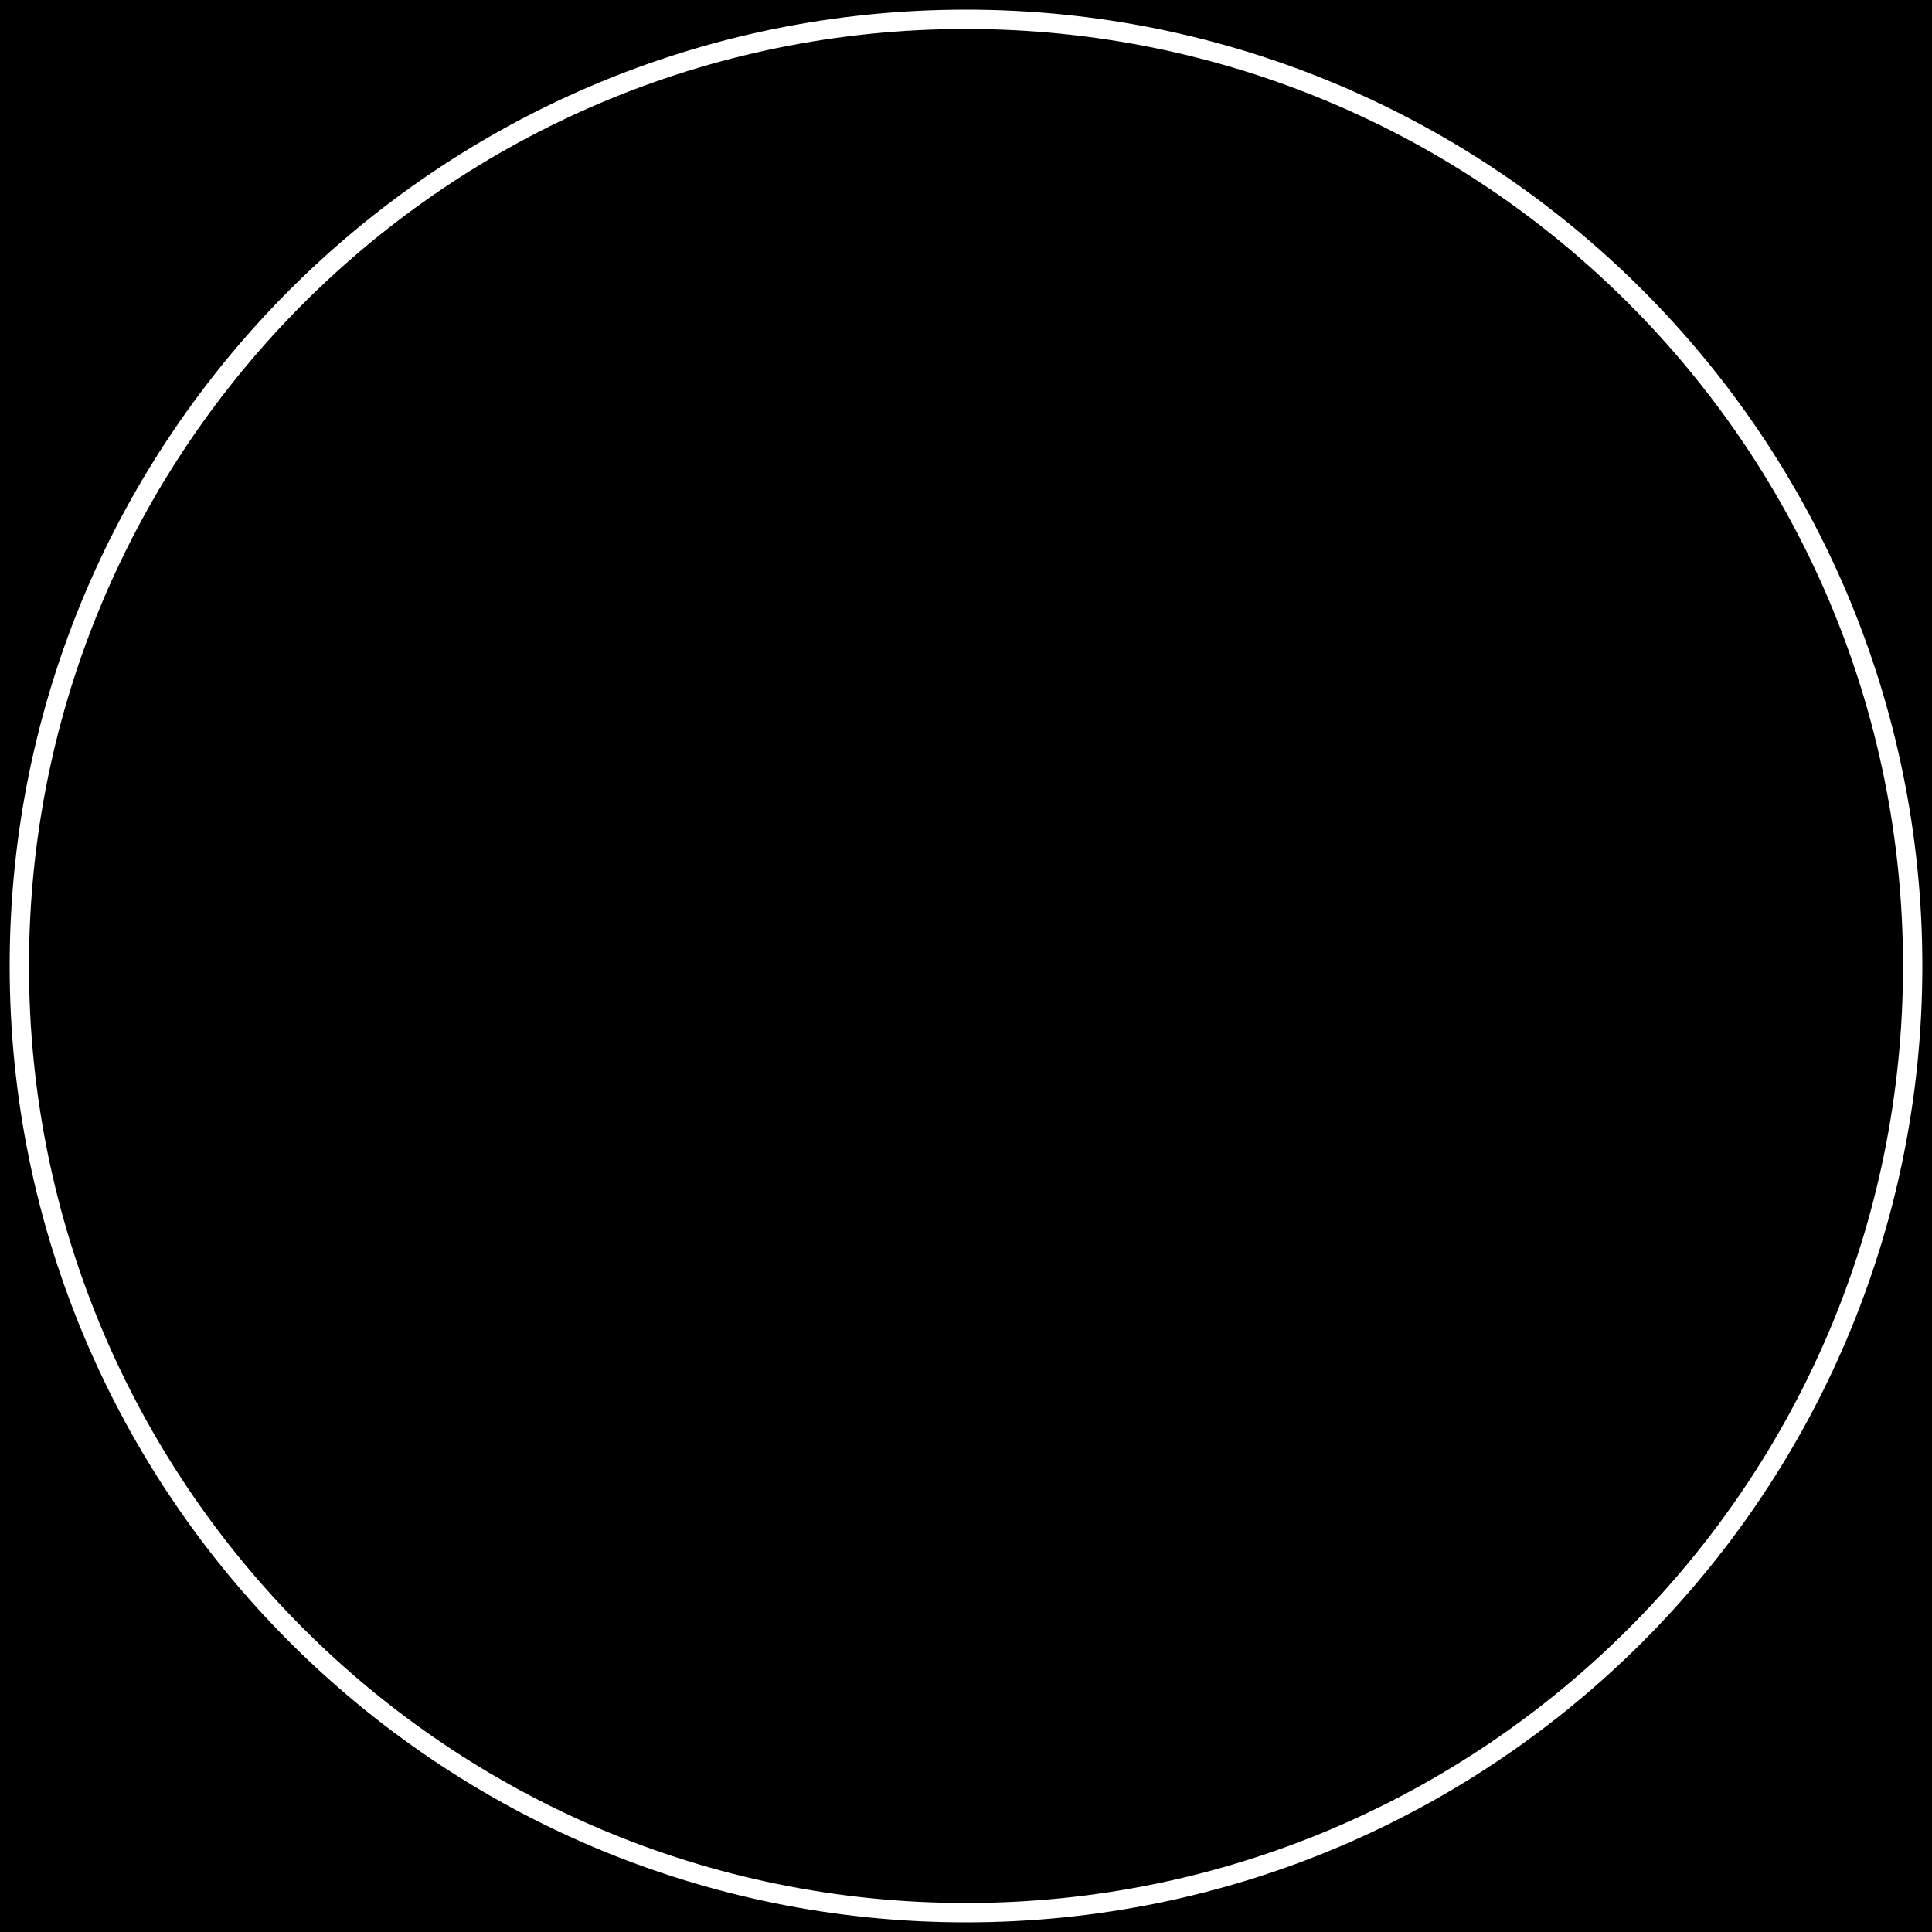
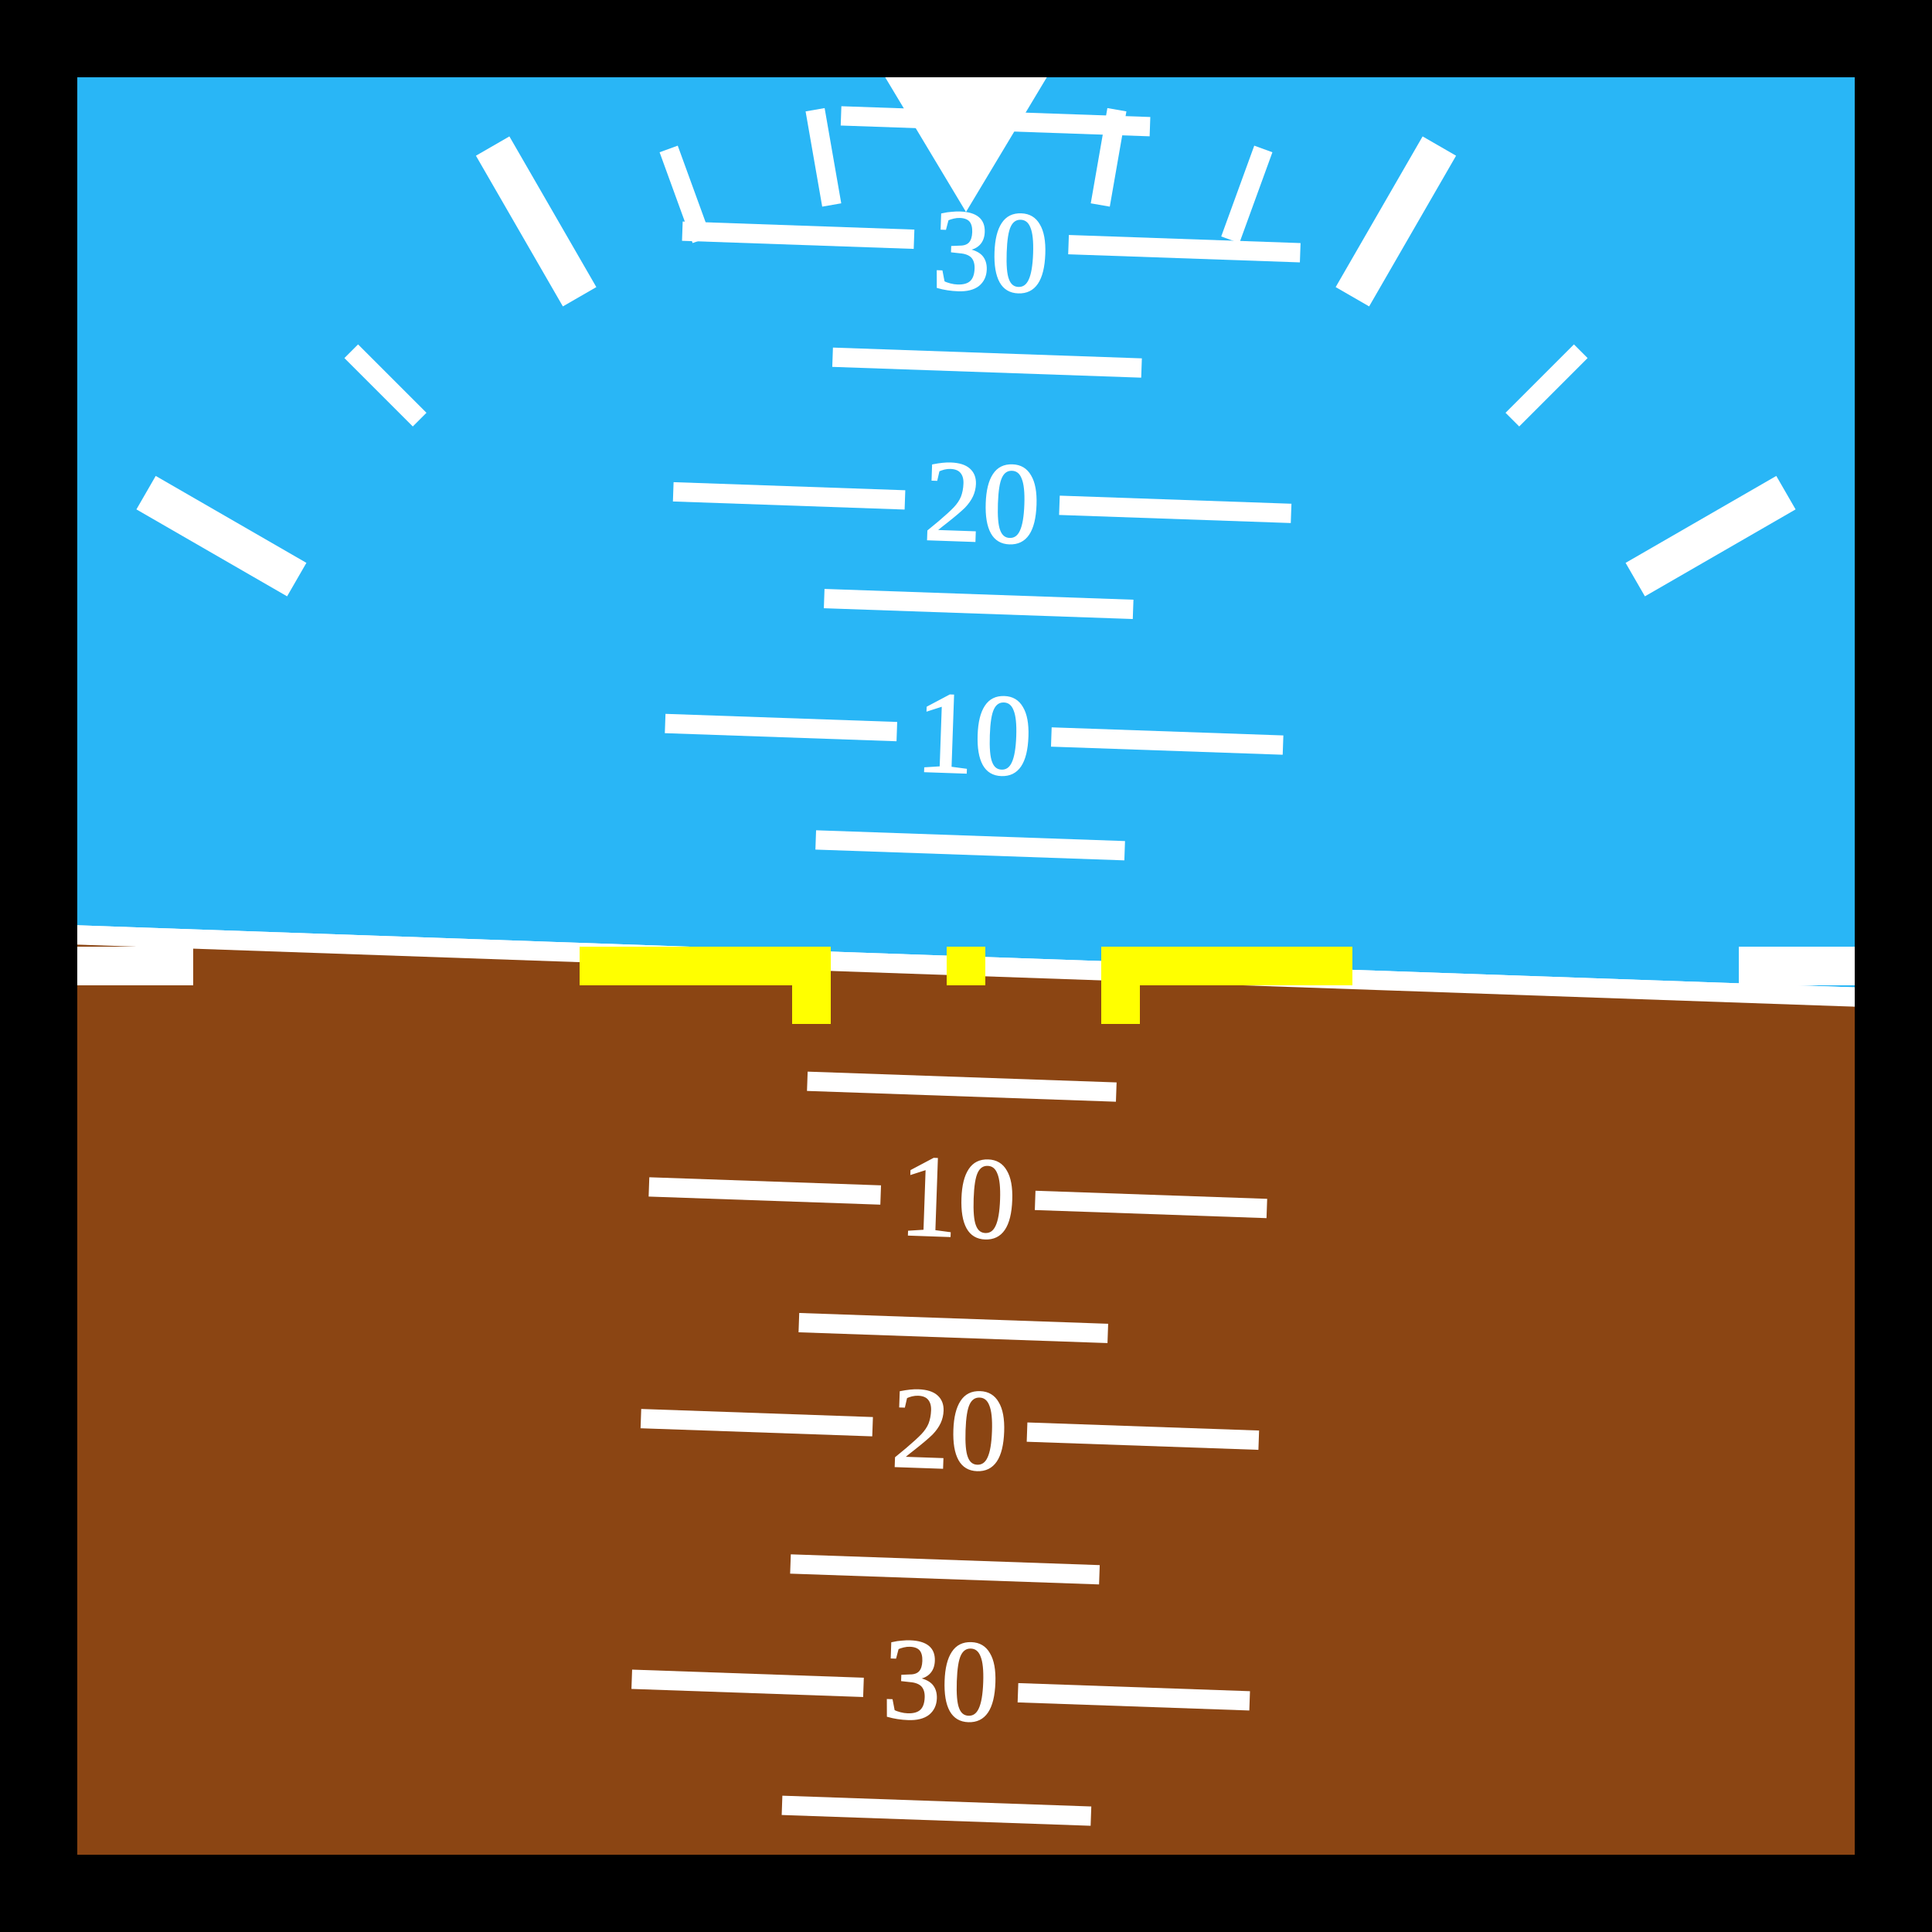
<svg xmlns="http://www.w3.org/2000/svg" id="gg145-attitude" width="200px" height="200px" viewBox="0 0 100 100">
-   <rect x="0" y="0" width="100" height="100" fill="#000" />
-   <ellipse stroke-width="1.0" cx="50" cy="50" rx="49" ry="49" stroke="#fff" />
+   <g id="gg145-attitude-pos" stroke-width="1" stroke="#fff" fill="#fff" transform="translate(50,50) rotate(02)" text-anchor="middle" text-font-family="sans-serif" font-size="6">
+     <rect fill="#29B6F6" x="-100" y="-200" width="200" height="200" />
+     <rect fill="#8B4513" x="-100" y="0" width="200" height="200" />
+     <line x1="-8" y1="-6.25" x2="8" y2="-6.25" />
+     <line x1="-16" y1="-12" x2="-4" y2="-12" />
+     <text stroke-width="0.1" x="0" y="-10">10</text>
+     <line x1="4" y1="-12" x2="16" y2="-12" />
+     <line x1="-8" y1="-18.75" x2="8" y2="-18.75" />
+     <line x1="-16" y1="-24" x2="-4" y2="-24" />
+     <text stroke-width="0.1" x="0" y="-22">20</text>
+     <line x1="4" y1="-24" x2="16" y2="-24" />
+     <line x1="-8" y1="-31.25" x2="8" y2="-31.25" />
+     <line x1="-16" y1="-37.5" x2="-4" y2="-37.5" />
+     <text stroke-width="0.1" x="0" y="-35">30</text>
+     <line x1="4" y1="-37.5" x2="16" y2="-37.5" />
+     <line x1="-8" y1="-43.75" x2="8" y2="-43.75" />
+     <line x1="-16" y1="-50.0" x2="-4" y2="-50.0" />
+     <text stroke-width="0.1" x="0" y="-48">40</text>
+     <line x1="4" y1="-50.0" x2="16" y2="-50.0" />
+     <line x1="-8" y1="-56.25" x2="8" y2="-56.25" />
+     <line x1="-16" y1="-62.5" x2="-4" y2="-62.5" />
+     <text stroke-width="0.1" x="0" y="-60.5">50</text>
+     <line x1="4" y1="-62.5" x2="16" y2="-62.5" />
+     <line x1="-8" y1="-68.75" x2="8" y2="-68.75" />
+     <line x1="-16" y1="-75.0" x2="-4" y2="-75.0" />
+     <text stroke-width="0.1" x="0" y="-73">60</text>
+     <line x1="4" y1="-75.0" x2="16" y2="-75.0" />
+     <line x1="-8" y1="6.25" x2="8" y2="6.25" />
+     <line x1="-16" y1="12" x2="-4" y2="12" />
+     <text stroke-width="0.1" x="0" y="14">10</text>
+     <line x1="4" y1="12" x2="16" y2="12" />
+     <line x1="-8" y1="18.75" x2="8" y2="18.75" />
+     <line x1="-16" y1="24" x2="-4" y2="24" />
+     <text stroke-width="0.1" x="0" y="26">20</text>
+     <line x1="4" y1="24" x2="16" y2="24" />
+     pitch = -60;
+ 
+     <line x1="-8" y1="31.25" x2="8" y2="31.25" />
+     <line x1="-16" y1="37.5" x2="-4" y2="37.5" />
+     <text stroke-width="0.1" x="0" y="39">30</text>
+     <line x1="4" y1="37.5" x2="16" y2="37.5" />
+     <line x1="-8" y1="43.75" x2="8" y2="43.75" />
+     <line x1="-16" y1="50.0" x2="-4" y2="50.0" />
+     <text stroke-width="0.1" x="0" y="52">40</text>
+     <line x1="4" y1="50.0" x2="16" y2="50.0" />
+     <line x1="-8" y1="56.25" x2="8" y2="56.25" />
+     <line x1="-16" y1="62.5" x2="-4" y2="62.5" />
+     <text stroke-width="0.1" x="0" y="64.5">50</text>
+     <line x1="4" y1="62.5" x2="16" y2="62.5" />
+     <line x1="-8" y1="68.75" x2="8" y2="68.75" />
+     <line x1="-16" y1="75.0" x2="-4" y2="75.0" />
+     <text stroke-width="0.1" x="0" y="77">60</text>
+     <line x1="4" y1="75.0" x2="16" y2="75.0" />
+   </g>
+   <g stroke-width="2" stroke="#ff0">
+     <line x1="30" y1="50" x2="43" y2="50" />
+     <line x1="42" y1="50" x2="42" y2="53" />
+     <line x1="49" y1="50" x2="51" y2="50" />
+     <line x1="58" y1="53" x2="58" y2="50" />
+     <line x1="57" y1="50" x2="70" y2="50" />
+   </g>
+   <g stroke-width="1" stroke="#fff">
+     <line stroke-width="2" x1="70.00" y1="15.36" x2="74.50" y2="7.56" />
+     <line stroke-width="2" x1="84.64" y1="30.00" x2="92.44" y2="25.50" />
+     <line stroke-width="2" x1="90.00" y1="50.00" x2="99.00" y2="50.00" />
+     <line stroke-width="2" x1="30.00" y1="15.36" x2="25.50" y2="7.56" />
+     <line stroke-width="2" x1="15.36" y1="30.00" x2="7.56" y2="25.50" />
+     <line stroke-width="2" x1="10.00" y1="50.00" x2="1.00" y2="50.00" />
+     <line x1="56.95" y1="10.61" x2="57.81" y2="5.68" />
+     <line x1="63.68" y1="12.41" x2="65.39" y2="7.71" />
+     <line x1="78.28" y1="21.72" x2="81.82" y2="18.18" />
+     <line x1="43.05" y1="10.61" x2="42.19" y2="5.68" />
+     <line x1="36.32" y1="12.41" x2="34.61" y2="7.71" />
+     <line x1="21.72" y1="21.72" x2="18.18" y2="18.18" />
+     <path fill="#fff" d="M44 0 L56 0 L 50 10 z" />
+   </g>
+   <g id="gg145-attitude-needle" stroke-width="1" stroke="#ff0" fill="#ff0">
+     <path d="M-3 16 L3 16 L0 10 z" />
+   </g>
+   <rect fill="transparent" stroke="#000" stroke-width="8" x="0" y="0" width="100" height="100" />
</svg>
